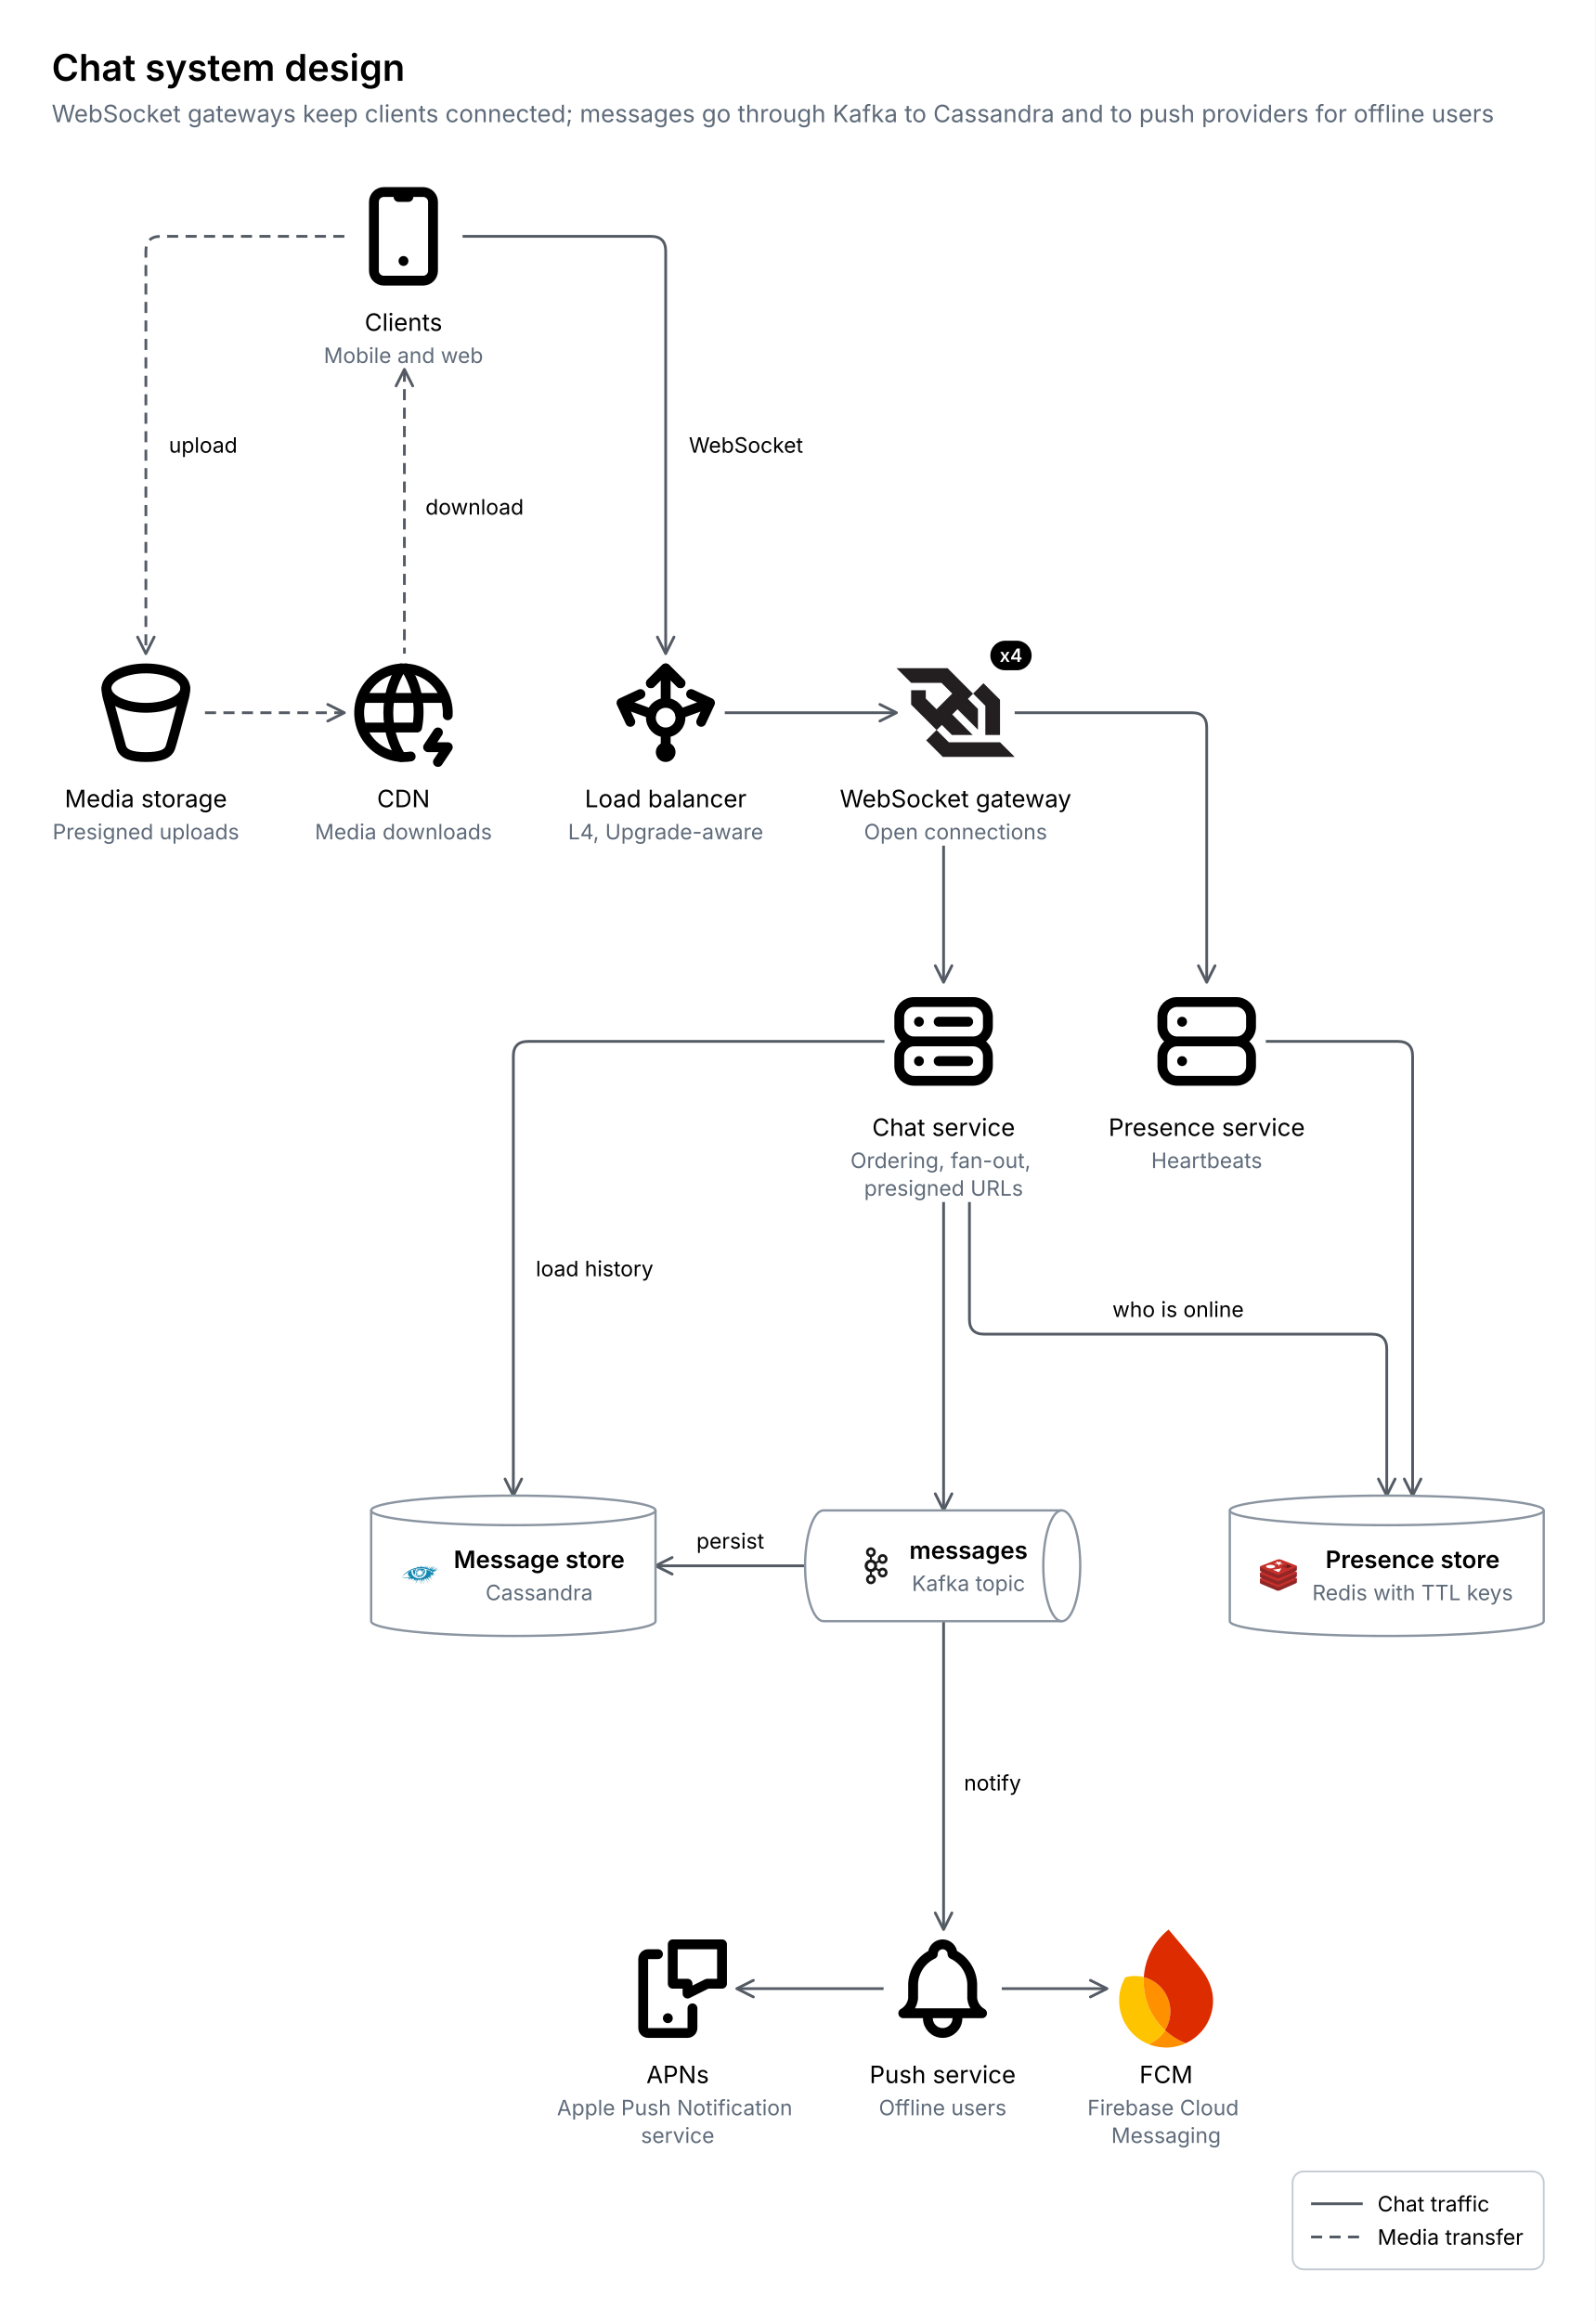
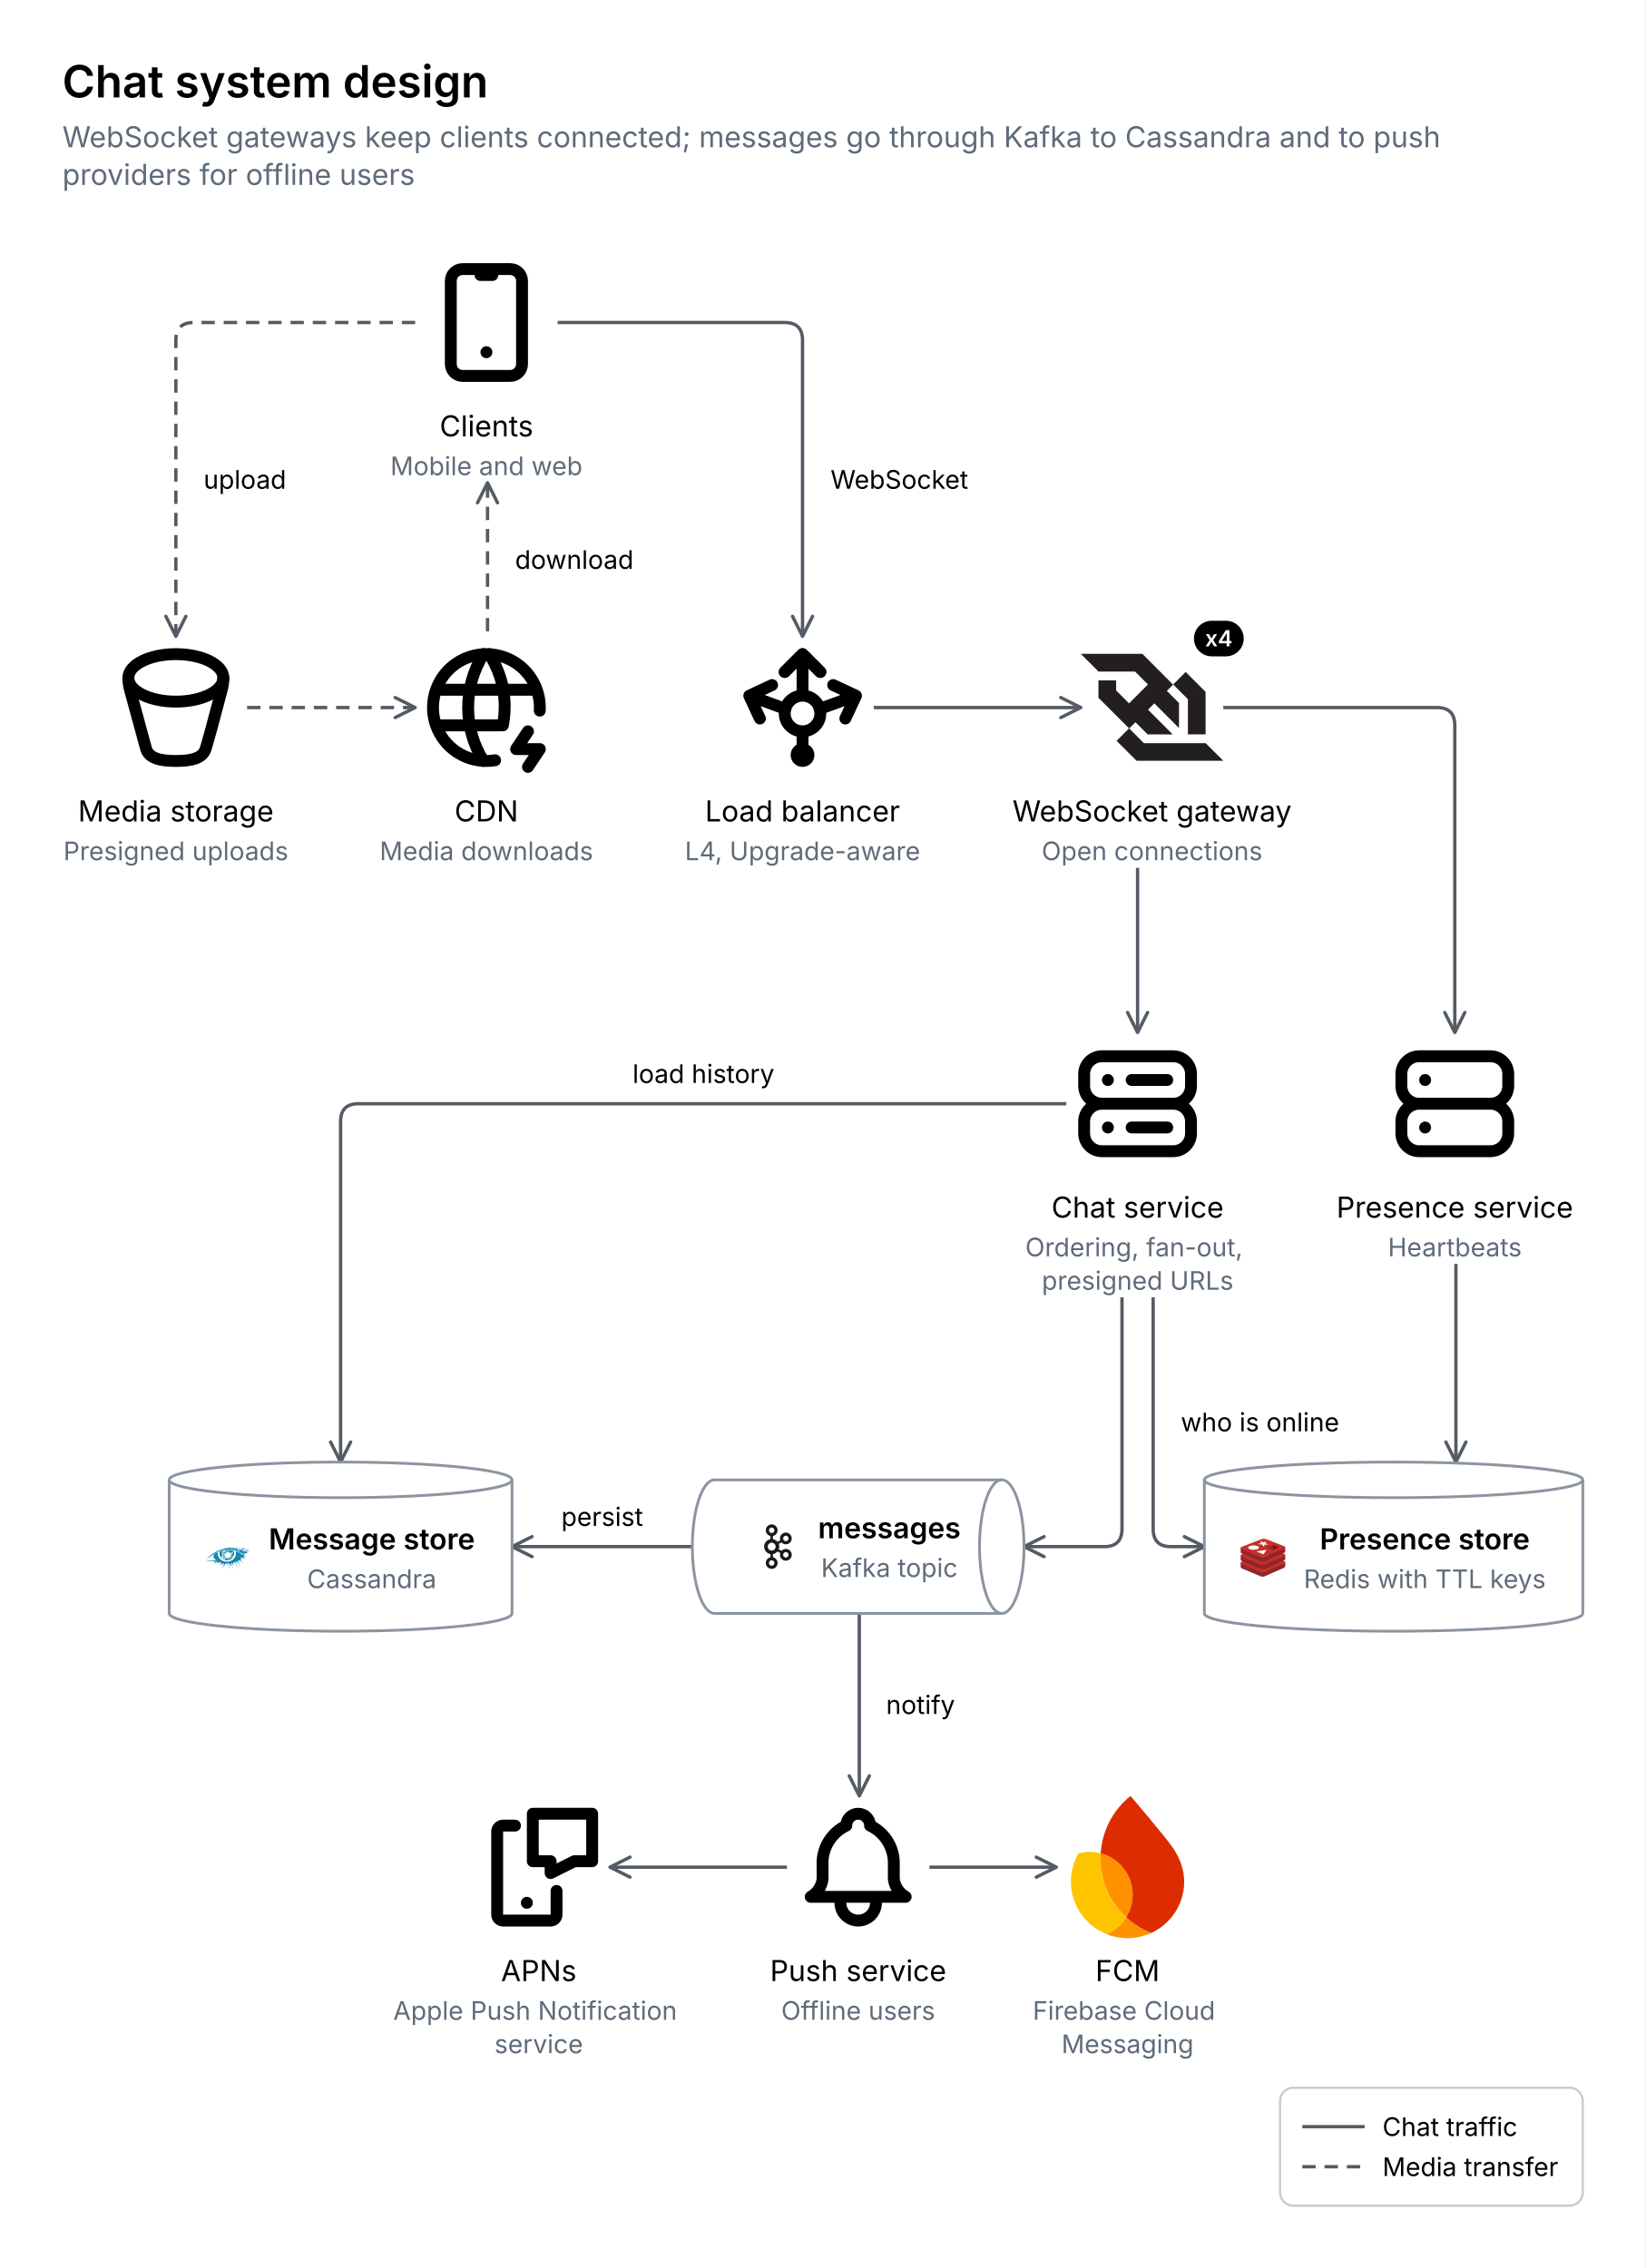
- <svg xmlns="http://www.w3.org/2000/svg" width="864" height="1257" viewBox="0 0 864 1257" role="img" aria-labelledby="system-design-chat-light-d66f54-sdw-title system-design-chat-light-d66f54-sdw-desc" font-family="Inter, 'Segoe UI', -apple-system, BlinkMacSystemFont, Roboto, 'Helvetica Neue', Arial, sans-serif">
+ <svg xmlns="http://www.w3.org/2000/svg" width="739" height="1019" viewBox="0 0 739 1019" role="img" aria-labelledby="system-design-chat-light-d66f54-sdw-title system-design-chat-light-d66f54-sdw-desc" font-family="Inter, 'Segoe UI', -apple-system, BlinkMacSystemFont, Roboto, 'Helvetica Neue', Arial, sans-serif">
  <defs>
    <symbol id="system-design-chat-light-d66f54-s1" viewBox="0 0 24 24" overflow="visible">
      <path fill="none" stroke="#000000" stroke-linecap="round" stroke-linejoin="round" stroke-width="2" d="M6 5a2 2 0 0 1 2-2h8a2 2 0 0 1 2 2v14a2 2 0 0 1-2 2H8a2 2 0 0 1-2-2zm5-1h2m-1 13v.01" />
    </symbol>
    <symbol id="system-design-chat-light-d66f54-s2" viewBox="0 0 24 24" overflow="visible">
      <g fill="none" stroke="#000000" stroke-linecap="round" stroke-linejoin="round" stroke-width="2">
        <path d="M4 7a8 4 0 1 0 16 0A8 4 0 1 0 4 7" />
        <path d="M4 7c0 .664.088 1.324.263 1.965L7 19c.5 1.5 2.239 2 5 2s4.5-.5 5-2q.5-1.5 2.737-10.035A7.5 7.5 0 0 0 20 7" />
      </g>
    </symbol>
    <symbol id="system-design-chat-light-d66f54-s3" viewBox="0 0 24 24" overflow="visible">
      <g fill="none" stroke="#000000" stroke-linecap="round" stroke-linejoin="round" stroke-width="2">
        <path d="M20.985 12.52a9 9 0 1 0-7.52 8.36M3.6 9h16.8M3.6 15h10.9" />
        <path d="M11.5 3a17 17 0 0 0 0 18m1-18c2.313 3.706 3.07 7.856 2.27 12M19 16l-2 3h4l-2 3" />
      </g>
    </symbol>
    <symbol id="system-design-chat-light-d66f54-s4" viewBox="0 0 24 24" overflow="visible">
      <g fill="none" stroke="#000000" stroke-linecap="round" stroke-linejoin="round" stroke-width="2">
        <path d="M9 13a3 3 0 1 0 6 0a3 3 0 1 0-6 0m2 7a1 1 0 1 0 2 0a1 1 0 1 0-2 0m1-4v3m0-9V3M9 6l3-3l3 3m-3 4V3" />
        <path d="m9 6l3-3l3 3m-.106 6.227l6.11-2.224M17.159 8.21l3.845 1.793l-1.793 3.845m-10.11-1.634l-6.075-2.211M6.871 8.21l-3.845 1.793l1.793 3.845" />
      </g>
    </symbol>
    <symbol id="system-design-chat-light-d66f54-s5" viewBox="0 0 256 193" overflow="visible">
      <path fill="#231f20" d="M192.44 144.645h31.78V68.339l-35.805-35.804l-22.472 22.472l26.497 26.497zm31.864 15.931H113.452L86.954 134.08l11.237-11.236l21.885 21.885h45.028l-44.357-44.441l11.32-11.32l44.357 44.358v-45.03l-21.801-21.801l11.152-11.153L110.685 0H0l31.696 31.696v.084h65.74l23.227 23.227l-33.96 33.96L63.476 65.74V47.712h-31.78v31.193l55.007 55.007L64.314 156.3l35.805 35.805H256z" />
    </symbol>
    <symbol id="system-design-chat-light-d66f54-s6" viewBox="0 0 24 24" overflow="visible">
      <path fill="none" stroke="#000000" stroke-linecap="round" stroke-linejoin="round" stroke-width="2" d="M3 7a3 3 0 0 1 3-3h12a3 3 0 0 1 3 3v2a3 3 0 0 1-3 3H6a3 3 0 0 1-3-3zm0 8a3 3 0 0 1 3-3h12a3 3 0 0 1 3 3v2a3 3 0 0 1-3 3H6a3 3 0 0 1-3-3zm4-7v.01M7 16v.01M11 8h6m-6 8h6" />
    </symbol>
    <symbol id="system-design-chat-light-d66f54-s7" viewBox="0 0 24 24" overflow="visible">
      <path fill="none" stroke="#000000" stroke-linecap="round" stroke-linejoin="round" stroke-width="2" d="M3 7a3 3 0 0 1 3-3h12a3 3 0 0 1 3 3v2a3 3 0 0 1-3 3H6a3 3 0 0 1-3-3zm0 8a3 3 0 0 1 3-3h12a3 3 0 0 1 3 3v2a3 3 0 0 1-3 3H6a3 3 0 0 1-3-3zm4-7v.01M7 16v.01" />
    </symbol>
    <symbol id="system-design-chat-light-d66f54-s8" viewBox="0 0 24 24" overflow="visible">
      <path fill="#1287B1" d="M10.374 10.53a3 3 0 0 1-.428-.222l.555.143c0 .02-.01.036-.01.055l-.117.025zm-.283 1.506l-.315.253l.852-1.079l-1.078.391c.002.017.009.033.009.05a.57.57 0 0 1-.184.42q.154.327.375.616a3.2 3.2 0 0 1 .34-.651zm.717-2.347l-.652-.82a.43.43 0 0 1-.506.162c-.054.073-.083.162-.13.24l1.258.463zm-1.666.444c-.07.314-.087.637-.05.956a.57.57 0 0 1 .451.475l.946-.606c-.067-.022-.126-.06-.191-.088l-1.119-.08l.64-.14a3.2 3.2 0 0 1-.668-.554zM20.1 11.648c-.164.202.833 1.022.833 1.022s-1.654-1.022-2.234-.72c-.278.144.574.811 1.175 1.242c-.428-.274-.982-.571-1.175-.408c-.328.277 1.565 2.549 1.565 2.549s-2.145-2.322-2.36-2.209c-.214.114.593 1.224.593 1.224s-1.06-1.16-1.35-.959c-.29.202 1.514 3.218 1.514 3.218s-1.956-3.091-2.763-2.574c1.268 2.782.795 3.18.795 3.18s-.162-2.839-1.742-2.764c-.795.038.379 2.12.379 2.12s-1.08-1.902-1.8-1.864c1.326 2.51.854 3.53.854 3.53s.219-2.143-1.58-3.336c.682.606-.427 3.336-.427 3.336s.976-4.023-.719-3.256c-.268.121-.019 2.007-.019 2.007s-.34-2.158-.851-2.045c-.298.066-1.893 2.99-1.893 2.99s1.306-3.16.908-3.027c-.29.096-.833 1.4-.833 1.4s.265-1.287 0-1.363c-.264-.075-1.74 1.363-1.74 1.363s1.097-1.287.908-1.552c-.287-.402-.623-.42-1.022-.265c-.581.226-1.363 1.287-1.363 1.287s.78-1.074.643-1.476c-.219-.647-2.46 1.249-2.46 1.249s1.325-1.25 1.022-1.514c-.303-.265-1.947-.183-2.46-.185c-1.515-.004-2.039-.36-2.498-.724c1.987.997 3.803-.151 6.094.494l.21.06c-1.3-.558-2.144-1.378-2.226-2.354c-.036-.416.074-.827.297-1.222c.619-.4 1.29-.773 2.06-1.095a4 4 0 0 0-.064.698c0 2.44 2.203 4.417 4.92 4.417s4.92-1.977 4.92-4.417c0-.45-.083-.881-.223-1.29c1.431.404 2.45.968 3.132 1.335c.022.092.045.184.053.279c.024.274-.018.547-.11.814c.095-.147.198-.288.28-.445c.367-.997 1.855.227 1.855.227s-1.085-.454-1.06-.24c.026.215 1.628.96 1.628.96s-1.45-.455-1.362-.114c.088.34 1.817 1.703 1.817 1.703s-1.956-1.489-2.12-1.287zm-7.268 2.65l.042-.008l-.06.01zM9.256 9.753c.12.13.26.234.396.343l.927-.029l-1.064-.788c-.093.154-.195.303-.26.474Zm10.62 3.44c.3.215.54.373.54.373s-.24-.181-.54-.374zM7.507 8.617c-.14.229-.214.492-.215.76a3.99 3.99 0 0 0 2.358 3.64q0-.008.003-.014a3.2 3.2 0 0 1-.58-.788c-.648.099-.926-.794-.336-1.08a3.2 3.2 0 0 1 .138-1.388a3.16 3.16 0 0 1-.52-1.36q-.444.105-.848.23m1.488.82q.163-.36.402-.661a.435.435 0 0 1 .568-.557c.077-.059.166-.099.248-.15a16 16 0 0 0-1.727.284c.114.388.272.76.509 1.084m2.285 3.928c1.4 0 2.633-.723 3.344-1.816a3.4 3.4 0 0 0-1.265-.539l-.297-.023l.916.9l-1.197-.467l.704 1.078l-1.074-.832l-.012.006l.347 1.278l-.596-1.134l-.098 1.33l-.401-1.326l-.472 1.261l.114-1.359l-.015-.008l-.814 1.154l.286-1.067c-.34.322-.605.713-.781 1.146q.143.153.303.29q.484.126 1.008.128m10.145-4.434c.971-.567 1.716-1.955 1.716-1.955s-1.893 1.955-3.205 1.665c1.186-.934 1.766-2.549 1.766-2.549s-1.506 2.325-2.448 2.423c1.086-.959 1.54-2.322 1.54-2.322s-1.237 1.817-2.196 1.944c1.287-1.161 1.338-1.893 1.338-1.893s-1.781 2.302-2.499 1.943c.858-.934 1.439-2.12 1.439-2.12s-1.489 2.019-1.893 1.69c-.277-.05.454-.958.454-.958s-.908.807-1.16.606c.454-.278 1.236-1.64 1.236-1.64S16 7.505 15.621 7.304l.731-1.483s-.73 1.483-1.715 1.23c.454-.58.63-1.112.63-1.112s-.756 1.213-1.69.885c-.22-.077.273-.635.273-.635s-.626.61-1.055.534c-.43-.076.025-.858.025-.858s-.757 1.186-.908 1.136s.075-.833.075-.833s-.555.908-.858.858s0-.934 0-.934s-.328.984-.58.909c-.252-.076-.303-.656-.303-.656s-.068.788-.429.858c-2.725.53-5.728 1.69-9.489 5.45C3.887 10.738 5.3 7.91 11.962 7.659c5.044-.191 7.399 2.137 8.177 2.17C22.51 9.93 24 7.633 24 7.633s-1.489 1.716-2.574 1.3zm-7.74.872l-.608.464v.001l.054.003a3.4 3.4 0 0 0 .554-.468m1.583-.426c0-.536-.237-.929-.594-1.217a3.2 3.2 0 0 1-.165.825a.393.393 0 0 1-.328.681c-.154.233-.34.445-.549.63l.661.034l-.995.237c-.025.018-.045.041-.07.058a3.2 3.2 0 0 1 1.536.691c.32-.574.504-1.235.504-1.94zM10.99 7.996a3.5 3.5 0 0 0-.785.46a.43.43 0 0 1-.013.357l.885.643l.023-.016l-.36-1.262l.627 1.12c.018-.006.04-.006.058-.011l-.02-1.251l.398 1.163l.477-1.15l.016 1.268l.012.007l.713-1.005l-.363 1.218l.009.01l1.04-.69l-.759 1.05l.002.005l.95-.34l.041-.045a.395.395 0 0 1 .394-.632a3.4 3.4 0 0 0 .27-.784a14 14 0 0 0-2.798-.168c-.286.011-.55.033-.817.053" />
    </symbol>
    <symbol id="system-design-chat-light-d66f54-s9" viewBox="0 0 256 413" overflow="visible">
      <path fill="#1a1919" d="M87.932 36.714c-4.55-4.571-10.896-7.394-17.951-7.394c-7.029 0-13.326 2.823-17.822 7.394h-.13c-4.535 4.55-7.358 10.9-7.358 17.93c0 7.055 2.823 13.352 7.359 17.875l.129.102c4.496 4.55 10.793 7.346 17.822 7.346c7.055 0 13.402-2.797 17.951-7.346L88 72.52c4.558-4.523 7.354-10.82 7.354-17.876c0-7.029-2.796-13.38-7.354-17.929zm-17.951 346.64a25.5 25.5 0 0 0 17.951-7.368l.067-.134c4.558-4.487 7.354-10.838 7.354-17.817c0-7.056-2.796-13.38-7.354-17.952h-.067c-4.55-4.625-10.896-7.42-17.951-7.42c-7.029 0-13.326 2.795-17.822 7.42h-.13c-4.535 4.572-7.358 10.896-7.358 17.952c0 6.98 2.823 13.33 7.359 17.817l.129.134a25.15 25.15 0 0 0 17.822 7.368m137.972-76.72c6.275-1.646 11.957-5.673 15.423-11.761l.468-.887c3.082-5.776 3.644-12.44 1.998-18.344c-1.659-6.324-5.735-11.917-11.81-15.418l-.352-.237c-5.918-3.242-12.662-3.947-18.857-2.274c-6.297 1.57-11.952 5.775-15.4 11.814c-3.492 5.981-4.223 12.88-2.55 19.231c1.725 6.244 5.761 11.89 11.796 15.418h.04c6.047 3.475 12.898 4.104 19.244 2.458M95.97 180.387c-6.654-6.637-15.824-10.794-25.988-10.794c-10.124 0-19.272 4.157-25.912 10.794c-6.61 6.614-10.686 15.76-10.686 25.898c0 10.165 4.076 19.339 10.686 26.029c6.64 6.582 15.788 10.712 25.912 10.712c10.164 0 19.334-4.13 25.988-10.712c6.623-6.69 10.7-15.864 10.7-26.029c0-10.137-4.077-19.284-10.7-25.898m-14.61-43.164c14.726 2.426 27.976 9.482 38.087 19.673h.08a72 72 0 0 1 4.625 5.147l25.284-14.629c-3.399-10.271-3.555-21.01-.826-31.072c3.609-13.487 12.35-25.56 25.453-33.137l.433-.26c12.96-7.345 27.696-8.861 41-5.253a54.52 54.52 0 0 1 33.186 25.48v.026c7.529 13.015 9.059 27.96 5.464 41.393c-3.581 13.478-12.363 25.631-25.453 33.155l-3.452 2.043h-.352c-12.109 5.771-25.426 6.663-37.655 3.447c-10.044-2.667-19.258-8.26-26.47-16.23l-25.243 14.585a69.7 69.7 0 0 1 4.509 24.694a70.7 70.7 0 0 1-4.51 24.824l25.244 14.53c7.212-8.072 16.426-13.562 26.47-16.229c13.469-3.684 28.405-2.114 41.46 5.49l.833.393v.053c12.613 7.627 21.078 19.441 24.619 32.767a54.43 54.43 0 0 1-5.464 41.344l-.454.914l-.054-.08c-7.564 12.573-19.48 21.091-32.638 24.695c-13.5 3.554-28.432 2.038-41.473-5.46v-.106c-13.103-7.578-21.844-19.678-25.453-33.133c-2.729-10.035-2.573-20.779.826-31.046l-25.284-14.584c-1.45 1.78-3.02 3.452-4.625 5.071l-.08.076c-10.11 10.142-23.361 17.198-38.088 19.548v29.217c10.494 2.194 19.9 7.448 27.273 14.816l.035.08c9.88 9.825 15.994 23.517 15.994 38.57c0 15.003-6.115 28.61-15.994 38.489l-.035.156c-9.946 9.879-23.598 15.993-38.65 15.993c-14.972 0-28.642-6.114-38.56-15.993h-.036v-.156c-9.893-9.879-16.02-23.486-16.02-38.49a54.26 54.26 0 0 1 16.02-38.569v-.08h.035c7.36-7.368 16.779-12.622 27.246-14.816v-29.217c-14.74-2.35-27.95-9.406-38.048-19.548l-.107-.076C7.89 243.053 0 225.624 0 206.285c0-19.284 7.89-36.714 20.511-49.389h.107c10.098-10.19 23.308-17.247 38.048-19.673v-29.087A55.34 55.34 0 0 1 31.42 93.293h-.035v-.08c-9.893-9.928-16.02-23.518-16.02-38.57c0-14.976 6.127-28.695 16.02-38.574l.035-.049C41.34 6.115 55.01 0 69.98 0c15.053 0 28.705 6.115 38.65 16.02v.05h.036c9.88 9.878 15.994 23.597 15.994 38.573c0 15.052-6.115 28.642-15.994 38.57l-.035.08c-7.373 7.319-16.779 12.568-27.273 14.843zm142.017-19.392l-.21-.312c-3.492-5.882-9.058-9.803-15.213-11.502c-6.346-1.672-13.197-.963-19.284 2.511h.04c-6.075 3.448-10.138 9.094-11.837 15.418a25.3 25.3 0 0 0 2.551 19.231l.116.16a25 25 0 0 0 15.284 11.57a24.83 24.83 0 0 0 19.21-2.48l.325-.156c5.905-3.528 9.838-9.094 11.484-15.208c1.673-6.298 1.008-13.197-2.466-19.232" />
    </symbol>
    <symbol id="system-design-chat-light-d66f54-s10" viewBox="0 0 256 220" overflow="visible">
      <path fill="#912626" d="M245.97 168.943c-13.662 7.121-84.434 36.22-99.501 44.075s-23.437 7.78-35.34 2.09c-11.902-5.69-87.216-36.112-100.783-42.597C3.566 169.271 0 166.535 0 163.951v-25.876s98.05-21.345 113.879-27.024c15.828-5.679 21.32-5.884 34.79-.95c13.472 4.936 94.018 19.468 107.331 24.344l-.006 25.51c.002 2.558-3.07 5.364-10.024 8.988" />
      <path fill="#c6302b" d="M245.965 143.22c-13.661 7.118-84.431 36.218-99.498 44.072c-15.066 7.857-23.436 7.78-35.338 2.09c-11.903-5.686-87.214-36.113-100.78-42.594c-13.566-6.485-13.85-10.948-.524-16.166c13.326-5.22 88.224-34.605 104.055-40.284c15.828-5.677 21.319-5.884 34.789-.948c13.471 4.934 83.819 32.935 97.13 37.81c13.316 4.881 13.827 8.9.166 16.02" />
      <path fill="#912626" d="M245.97 127.074c-13.662 7.122-84.434 36.22-99.501 44.078c-15.067 7.853-23.437 7.777-35.34 2.087c-11.903-5.687-87.216-36.112-100.783-42.597C3.566 127.402 0 124.67 0 122.085V96.206s98.05-21.344 113.879-27.023c15.828-5.679 21.32-5.885 34.79-.95C162.142 73.168 242.688 87.697 256 92.574l-.006 25.513c.002 2.557-3.07 5.363-10.024 8.987" />
      <path fill="#c6302b" d="M245.965 101.351c-13.661 7.12-84.431 36.218-99.498 44.075c-15.066 7.854-23.436 7.777-35.338 2.087c-11.903-5.686-87.214-36.112-100.78-42.594c-13.566-6.483-13.85-10.947-.524-16.167C23.151 83.535 98.05 54.148 113.88 48.47c15.828-5.678 21.319-5.884 34.789-.949c13.471 4.934 83.819 32.933 97.13 37.81c13.316 4.88 13.827 8.9.166 16.02" />
      <path fill="#912626" d="M245.97 83.653c-13.662 7.12-84.434 36.22-99.501 44.078c-15.067 7.854-23.437 7.777-35.34 2.087c-11.903-5.687-87.216-36.113-100.783-42.595C3.566 83.98 0 81.247 0 78.665v-25.88s98.05-21.343 113.879-27.021c15.828-5.68 21.32-5.884 34.79-.95C162.142 29.749 242.688 44.278 256 49.155l-.006 25.512c.002 2.555-3.07 5.361-10.024 8.986" />
      <path fill="#c6302b" d="M245.965 57.93c-13.661 7.12-84.431 36.22-99.498 44.074c-15.066 7.854-23.436 7.777-35.338 2.09C99.227 98.404 23.915 67.98 10.35 61.497S-3.5 50.55 9.825 45.331C23.151 40.113 98.05 10.73 113.88 5.05c15.828-5.679 21.319-5.883 34.789-.948s83.819 32.934 97.13 37.811c13.316 4.876 13.827 8.897.166 16.017" />
      <path fill="#fff" d="m159.283 32.757l-22.01 2.285l-4.927 11.856l-7.958-13.23l-25.415-2.284l18.964-6.839l-5.69-10.498l17.755 6.944l16.738-5.48l-4.524 10.855zm-28.251 57.518L89.955 73.238l58.86-9.035zm-56.95-50.928c17.375 0 31.46 5.46 31.46 12.194c0 6.736-14.085 12.195-31.46 12.195s-31.46-5.46-31.46-12.195c0-6.734 14.085-12.194 31.46-12.194" />
      <path fill="#621b1c" d="m185.295 35.998l34.836 13.766l-34.806 13.753z" />
      <path fill="#9a2928" d="m146.755 51.243l38.54-15.245l.03 27.519l-3.779 1.478z" />
    </symbol>
    <symbol id="system-design-chat-light-d66f54-s11" viewBox="0 0 24 24" overflow="visible">
      <g fill="none" stroke="#000000" stroke-linecap="round" stroke-linejoin="round" stroke-width="2">
        <path d="M11 3h10v8h-3l-4 2v-2h-3z" />
        <path d="M15 16v4a1 1 0 0 1-1 1H6a1 1 0 0 1-1-1V6a1 1 0 0 1 1-1h2m2 13v.01" />
      </g>
    </symbol>
    <symbol id="system-design-chat-light-d66f54-s12" viewBox="0 0 24 24" overflow="visible">
      <path fill="none" stroke="#000000" stroke-linecap="round" stroke-linejoin="round" stroke-width="2" d="M10 5a2 2 0 1 1 4 0a7 7 0 0 1 4 6v3a4 4 0 0 0 2 3H4a4 4 0 0 0 2-3v-3a7 7 0 0 1 4-6M9 17v1a3 3 0 0 0 6 0v-1" />
    </symbol>
    <symbol id="system-design-chat-light-d66f54-s13" viewBox="0 0 256 322" overflow="visible">
      <path fill="#ff9100" d="M80.18 312.295c13.455 5.414 28.05 8.628 43.376 9.163a127.5 127.5 0 0 0 58.098-11.71c-21.145-8.307-40.294-20.455-56.638-35.56c-10.594 16.963-26.263 30.36-44.835 38.107" />
      <path fill="#ffc400" d="M125.013 274.193c-37.307-34.504-59.939-84.444-58.026-139.218c.062-1.78.156-3.557.266-5.334a96.63 96.63 0 0 0-50.456.528C6.838 147.614.828 167.63.079 189.069C-1.853 244.403 31.632 292.75 80.178 312.3c18.572-7.747 34.24-21.13 44.835-38.107" />
      <path fill="#ff9100" d="M125.015 274.191c8.674-13.88 13.933-30.154 14.545-47.687c1.61-46.12-29.394-85.794-72.306-96.865c-.11 1.777-.203 3.555-.265 5.334c-1.913 54.775 20.719 104.714 58.026 139.218" />
      <path fill="#dd2c00" d="M134.761 0c-24.44 19.58-43.738 45.396-55.414 75.136a180.5 180.5 0 0 0-12.113 54.515c42.912 11.07 73.917 50.745 72.306 96.865c-.612 17.532-5.887 33.79-14.545 47.687a180.7 180.7 0 0 0 56.637 35.56c42.441-19.618 72.553-61.833 74.297-111.764c1.129-32.351-11.3-61.184-28.864-85.521C208.517 86.738 134.76 0 134.76 0" />
    </symbol>
  </defs>
-   <rect width="864" height="1257" fill="#ffffff" />
+   <rect width="739" height="1019" fill="#ffffff" />
  <text font-size="20" font-weight="600" fill="#000000">
    <tspan x="28" y="43.78">Chat system design</tspan>
  </text>
  <text font-size="13" fill="#5f6b7a">
-     <tspan x="28" y="66.18">WebSocket gateways keep clients connected; messages go through Kafka to Cassandra and to push providers for offline users</tspan>
+     <tspan x="28" y="66.18">WebSocket gateways keep clients connected; messages go through Kafka to Cassandra and to push</tspan>
+     <tspan x="28" y="83.08">providers for offline users</tspan>
  </text>
  <g id="system-design-chat-light-d66f54-e-e1">
-     <path d="M250.5 128 L352.5 128 Q360.5 128 360.5 136 L360.5 353.25" fill="none" stroke="#545b64" stroke-width="1.5" stroke-linejoin="round" />
-     <path d="M356 345 L360.5 354 L365 345" fill="none" stroke="#545b64" stroke-width="1.5" stroke-linecap="round" stroke-linejoin="round" />
+     <path d="M250.5 144.9 L352.5 144.9 Q360.5 144.9 360.5 152.9 L360.5 285.15" fill="none" stroke="#545b64" stroke-width="1.5" stroke-linejoin="round" />
+     <path d="M356 276.9 L360.5 285.9 L365 276.9" fill="none" stroke="#545b64" stroke-width="1.5" stroke-linecap="round" stroke-linejoin="round" />
  </g>
  <g id="system-design-chat-light-d66f54-e-e2">
-     <path d="M392.5 386 L484.75 386" fill="none" stroke="#545b64" stroke-width="1.5" stroke-linejoin="round" />
-     <path d="M476.5 390.5 L485.5 386 L476.5 381.5" fill="none" stroke="#545b64" stroke-width="1.5" stroke-linecap="round" stroke-linejoin="round" />
+     <path d="M392.5 317.9 L484.75 317.9" fill="none" stroke="#545b64" stroke-width="1.5" stroke-linejoin="round" />
+     <path d="M476.5 322.4 L485.5 317.9 L476.5 313.4" fill="none" stroke="#545b64" stroke-width="1.5" stroke-linecap="round" stroke-linejoin="round" />
  </g>
  <g id="system-design-chat-light-d66f54-e-e3">
-     <path d="M511 458 L511 531.25" fill="none" stroke="#545b64" stroke-width="1.5" stroke-linejoin="round" />
-     <path d="M506.5 523 L511 532 L515.5 523" fill="none" stroke="#545b64" stroke-width="1.5" stroke-linecap="round" stroke-linejoin="round" />
+     <path d="M511 389.9 L511 463.15" fill="none" stroke="#545b64" stroke-width="1.5" stroke-linejoin="round" />
+     <path d="M506.5 454.9 L511 463.9 L515.5 454.9" fill="none" stroke="#545b64" stroke-width="1.5" stroke-linecap="round" stroke-linejoin="round" />
  </g>
  <g id="system-design-chat-light-d66f54-e-e4">
-     <path d="M549.5 386 L645.5 386 Q653.5 386 653.5 394 L653.5 531.25" fill="none" stroke="#545b64" stroke-width="1.5" stroke-linejoin="round" />
-     <path d="M649 523 L653.5 532 L658 523" fill="none" stroke="#545b64" stroke-width="1.5" stroke-linecap="round" stroke-linejoin="round" />
+     <path d="M549.5 317.9 L645.5 317.9 Q653.5 317.9 653.5 325.9 L653.5 463.15" fill="none" stroke="#545b64" stroke-width="1.5" stroke-linejoin="round" />
+     <path d="M649 454.9 L653.5 463.9 L658 454.9" fill="none" stroke="#545b64" stroke-width="1.5" stroke-linecap="round" stroke-linejoin="round" />
  </g>
  <g id="system-design-chat-light-d66f54-e-e5">
-     <path d="M685.5 564 L757 564 Q765 564 765 572 L765 809.25" fill="none" stroke="#545b64" stroke-width="1.5" stroke-linejoin="round" />
-     <path d="M760.5 801 L765 810 L769.5 801" fill="none" stroke="#545b64" stroke-width="1.5" stroke-linecap="round" stroke-linejoin="round" />
+     <path d="M654 567.9 L654 656.15" fill="none" stroke="#545b64" stroke-width="1.5" stroke-linejoin="round" />
+     <path d="M649.5 647.9 L654 656.9 L658.5 647.9" fill="none" stroke="#545b64" stroke-width="1.5" stroke-linecap="round" stroke-linejoin="round" />
  </g>
  <g id="system-design-chat-light-d66f54-e-e6">
-     <path d="M525 651 L525 714.55 Q525 722.55 533 722.55 L743 722.55 Q751 722.55 751 730.55 L751 809.25" fill="none" stroke="#545b64" stroke-width="1.5" stroke-linejoin="round" />
-     <path d="M746.5 801 L751 810 L755.5 801" fill="none" stroke="#545b64" stroke-width="1.5" stroke-linecap="round" stroke-linejoin="round" />
+     <path d="M518 582.9 L518 686.9 Q518 694.9 526 694.9 L540.25 694.9" fill="none" stroke="#545b64" stroke-width="1.5" stroke-linejoin="round" />
+     <path d="M532 699.4 L541 694.9 L532 690.4" fill="none" stroke="#545b64" stroke-width="1.5" stroke-linecap="round" stroke-linejoin="round" />
  </g>
  <g id="system-design-chat-light-d66f54-e-e7">
-     <path d="M479 564 L286 564 Q278 564 278 572 L278 809.25" fill="none" stroke="#545b64" stroke-width="1.5" stroke-linejoin="round" />
-     <path d="M273.5 801 L278 810 L282.5 801" fill="none" stroke="#545b64" stroke-width="1.5" stroke-linecap="round" stroke-linejoin="round" />
+     <path d="M479 495.9 L161 495.9 Q153 495.9 153 503.9 L153 656.15" fill="none" stroke="#545b64" stroke-width="1.5" stroke-linejoin="round" />
+     <path d="M148.5 647.9 L153 656.9 L157.5 647.9" fill="none" stroke="#545b64" stroke-width="1.5" stroke-linecap="round" stroke-linejoin="round" />
  </g>
  <g id="system-design-chat-light-d66f54-e-e8">
-     <path d="M511 651 L511 817.25" fill="none" stroke="#545b64" stroke-width="1.5" stroke-linejoin="round" />
-     <path d="M506.5 809 L511 818 L515.5 809" fill="none" stroke="#545b64" stroke-width="1.5" stroke-linecap="round" stroke-linejoin="round" />
+     <path d="M504 582.9 L504 686.9 Q504 694.9 496 694.9 L460.75 694.9" fill="none" stroke="#545b64" stroke-width="1.5" stroke-linejoin="round" />
+     <path d="M469 690.4 L460 694.9 L469 699.4" fill="none" stroke="#545b64" stroke-width="1.5" stroke-linecap="round" stroke-linejoin="round" />
  </g>
  <g id="system-design-chat-light-d66f54-e-e9">
-     <path d="M436 848 L355.75 848" fill="none" stroke="#545b64" stroke-width="1.5" stroke-linejoin="round" />
-     <path d="M364 843.5 L355 848 L364 852.5" fill="none" stroke="#545b64" stroke-width="1.5" stroke-linecap="round" stroke-linejoin="round" />
+     <path d="M311 694.9 L230.75 694.9" fill="none" stroke="#545b64" stroke-width="1.5" stroke-linejoin="round" />
+     <path d="M239 690.4 L230 694.9 L239 699.4" fill="none" stroke="#545b64" stroke-width="1.5" stroke-linecap="round" stroke-linejoin="round" />
  </g>
  <g id="system-design-chat-light-d66f54-e-e10">
-     <path d="M511 878 L511 1044.25" fill="none" stroke="#545b64" stroke-width="1.5" stroke-linejoin="round" />
-     <path d="M506.5 1036 L511 1045 L515.5 1036" fill="none" stroke="#545b64" stroke-width="1.5" stroke-linecap="round" stroke-linejoin="round" />
+     <path d="M386 724.9 L386 806.15" fill="none" stroke="#545b64" stroke-width="1.5" stroke-linejoin="round" />
+     <path d="M381.5 797.9 L386 806.9 L390.5 797.9" fill="none" stroke="#545b64" stroke-width="1.5" stroke-linecap="round" stroke-linejoin="round" />
  </g>
  <g id="system-design-chat-light-d66f54-e-e11">
-     <path d="M478.5 1077 L399.75 1077" fill="none" stroke="#545b64" stroke-width="1.5" stroke-linejoin="round" />
-     <path d="M408 1072.5 L399 1077 L408 1081.5" fill="none" stroke="#545b64" stroke-width="1.5" stroke-linecap="round" stroke-linejoin="round" />
+     <path d="M353.5 838.9 L274.75 838.9" fill="none" stroke="#545b64" stroke-width="1.5" stroke-linejoin="round" />
+     <path d="M283 834.4 L274 838.9 L283 843.4" fill="none" stroke="#545b64" stroke-width="1.5" stroke-linecap="round" stroke-linejoin="round" />
  </g>
  <g id="system-design-chat-light-d66f54-e-e12">
-     <path d="M542.5 1077 L598.75 1077" fill="none" stroke="#545b64" stroke-width="1.5" stroke-linejoin="round" />
-     <path d="M590.5 1081.5 L599.5 1077 L590.5 1072.5" fill="none" stroke="#545b64" stroke-width="1.5" stroke-linecap="round" stroke-linejoin="round" />
+     <path d="M417.5 838.9 L473.75 838.9" fill="none" stroke="#545b64" stroke-width="1.5" stroke-linejoin="round" />
+     <path d="M465.5 843.4 L474.5 838.9 L465.5 834.4" fill="none" stroke="#545b64" stroke-width="1.5" stroke-linecap="round" stroke-linejoin="round" />
  </g>
  <g id="system-design-chat-light-d66f54-e-e13">
-     <path d="M186.5 128 L87 128 Q79 128 79 136 L79 353.25" fill="none" stroke="#545b64" stroke-width="1.5" stroke-linejoin="round" stroke-dasharray="6 4" />
-     <path d="M74.5 345 L79 354 L83.5 345" fill="none" stroke="#545b64" stroke-width="1.5" stroke-linecap="round" stroke-linejoin="round" />
+     <path d="M186.5 144.9 L87 144.9 Q79 144.9 79 152.9 L79 285.15" fill="none" stroke="#545b64" stroke-width="1.5" stroke-linejoin="round" stroke-dasharray="6 4" />
+     <path d="M74.5 276.9 L79 285.9 L83.5 276.9" fill="none" stroke="#545b64" stroke-width="1.5" stroke-linecap="round" stroke-linejoin="round" />
  </g>
  <g id="system-design-chat-light-d66f54-e-e14">
-     <path d="M111 386 L185.75 386" fill="none" stroke="#545b64" stroke-width="1.5" stroke-linejoin="round" stroke-dasharray="6 4" />
-     <path d="M177.5 390.5 L186.5 386 L177.5 381.5" fill="none" stroke="#545b64" stroke-width="1.5" stroke-linecap="round" stroke-linejoin="round" />
+     <path d="M111 317.9 L185.75 317.9" fill="none" stroke="#545b64" stroke-width="1.5" stroke-linejoin="round" stroke-dasharray="6 4" />
+     <path d="M177.5 322.4 L186.5 317.9 L177.5 313.4" fill="none" stroke="#545b64" stroke-width="1.5" stroke-linecap="round" stroke-linejoin="round" />
  </g>
  <g id="system-design-chat-light-d66f54-e-e15">
-     <path d="M219 200.75 L219 354" fill="none" stroke="#545b64" stroke-width="1.5" stroke-linejoin="round" stroke-dasharray="6 4" />
-     <path d="M223.5 209 L219 200 L214.5 209" fill="none" stroke="#545b64" stroke-width="1.5" stroke-linecap="round" stroke-linejoin="round" />
+     <path d="M219 217.65 L219 285.9" fill="none" stroke="#545b64" stroke-width="1.5" stroke-linejoin="round" stroke-dasharray="6 4" />
+     <path d="M223.5 225.9 L219 216.9 L214.5 225.9" fill="none" stroke="#545b64" stroke-width="1.5" stroke-linecap="round" stroke-linejoin="round" />
  </g>
  <g id="system-design-chat-light-d66f54-el-e1">
-     <rect x="366.5" y="230.5" width="75" height="21" rx="4" fill="#ffffff" fill-opacity="0.92" />
-     <text font-size="11.5" fill="#000000" text-anchor="middle">
-       <tspan x="404" y="245.18">WebSocket</tspan>
+     <rect x="366.5" y="204.9" width="75" height="21" rx="4" fill="#ffffff" fill-opacity="0.92" />
+     <text font-size="11.5" fill="#000000" text-anchor="middle">
+       <tspan x="404" y="219.58">WebSocket</tspan>
    </text>
  </g>
  <g id="system-design-chat-light-d66f54-el-e6">
-     <rect x="596" y="698.55" width="84" height="21" rx="4" fill="#ffffff" fill-opacity="0.92" />
-     <text font-size="11.5" fill="#000000" text-anchor="middle">
-       <tspan x="638" y="713.23">who is online</tspan>
+     <rect x="524" y="628.4" width="84" height="21" rx="4" fill="#ffffff" fill-opacity="0.92" />
+     <text font-size="11.5" fill="#000000" text-anchor="middle">
+       <tspan x="566" y="643.08">who is online</tspan>
    </text>
  </g>
  <g id="system-design-chat-light-d66f54-el-e7">
-     <rect x="284" y="676.5" width="76" height="21" rx="4" fill="#ffffff" fill-opacity="0.92" />
-     <text font-size="11.5" fill="#000000" text-anchor="middle">
-       <tspan x="322" y="691.18">load history</tspan>
+     <rect x="278" y="471.9" width="76" height="21" rx="4" fill="#ffffff" fill-opacity="0.92" />
+     <text font-size="11.5" fill="#000000" text-anchor="middle">
+       <tspan x="316" y="486.58">load history</tspan>
    </text>
  </g>
  <g id="system-design-chat-light-d66f54-el-e9">
-     <rect x="371" y="824" width="49" height="21" rx="4" fill="#ffffff" fill-opacity="0.92" />
-     <text font-size="11.5" fill="#000000" text-anchor="middle">
-       <tspan x="395.5" y="838.68">persist</tspan>
+     <rect x="246" y="670.9" width="49" height="21" rx="4" fill="#ffffff" fill-opacity="0.92" />
+     <text font-size="11.5" fill="#000000" text-anchor="middle">
+       <tspan x="270.5" y="685.58">persist</tspan>
    </text>
  </g>
  <g id="system-design-chat-light-d66f54-el-e10">
-     <rect x="516" y="955" width="43" height="21" rx="4" fill="#ffffff" fill-opacity="0.92" />
-     <text font-size="11.5" fill="#000000" text-anchor="middle">
-       <tspan x="537.5" y="969.68">notify</tspan>
+     <rect x="392" y="755.4" width="43" height="21" rx="4" fill="#ffffff" fill-opacity="0.92" />
+     <text font-size="11.5" fill="#000000" text-anchor="middle">
+       <tspan x="413.5" y="770.08">notify</tspan>
    </text>
  </g>
  <g id="system-design-chat-light-d66f54-el-e13">
-     <rect x="85" y="230.5" width="50" height="21" rx="4" fill="#ffffff" fill-opacity="0.92" />
-     <text font-size="11.5" fill="#000000" text-anchor="middle">
-       <tspan x="110" y="245.18">upload</tspan>
+     <rect x="85" y="204.9" width="50" height="21" rx="4" fill="#ffffff" fill-opacity="0.92" />
+     <text font-size="11.5" fill="#000000" text-anchor="middle">
+       <tspan x="110" y="219.58">upload</tspan>
    </text>
  </g>
  <g id="system-design-chat-light-d66f54-el-e15">
-     <rect x="224" y="264" width="66" height="21" rx="4" fill="#ffffff" fill-opacity="0.92" />
-     <text font-size="11.5" fill="#000000" text-anchor="middle">
-       <tspan x="257" y="278.68">download</tspan>
+     <rect x="225" y="240.9" width="66" height="21" rx="4" fill="#ffffff" fill-opacity="0.92" />
+     <text font-size="11.5" fill="#000000" text-anchor="middle">
+       <tspan x="258" y="255.58">download</tspan>
    </text>
  </g>
  <g id="system-design-chat-light-d66f54-n-clients">
-     <use href="#system-design-chat-light-d66f54-s1" x="186.5" y="96" width="64" height="64" />
-     <text font-size="13" fill="#000000" text-anchor="middle">
-       <tspan x="218.51" y="179.18">Clients</tspan>
-     </text>
-     <text font-size="11.5" fill="#5f6b7a" text-anchor="middle">
-       <tspan x="218.5" y="196.58">Mobile and web</tspan>
+     <use href="#system-design-chat-light-d66f54-s1" x="186.5" y="112.9" width="64" height="64" />
+     <text font-size="13" fill="#000000" text-anchor="middle">
+       <tspan x="218.51" y="196.08">Clients</tspan>
+     </text>
+     <text font-size="11.5" fill="#5f6b7a" text-anchor="middle">
+       <tspan x="218.5" y="213.48">Mobile and web</tspan>
    </text>
  </g>
  <g id="system-design-chat-light-d66f54-n-media">
-     <use href="#system-design-chat-light-d66f54-s2" x="47" y="354" width="64" height="64" />
-     <text font-size="13" fill="#000000" text-anchor="middle">
-       <tspan x="79" y="437.18">Media storage</tspan>
-     </text>
-     <text font-size="11.5" fill="#5f6b7a" text-anchor="middle">
-       <tspan x="79" y="454.58">Presigned uploads</tspan>
+     <use href="#system-design-chat-light-d66f54-s2" x="47" y="285.9" width="64" height="64" />
+     <text font-size="13" fill="#000000" text-anchor="middle">
+       <tspan x="79" y="369.08">Media storage</tspan>
+     </text>
+     <text font-size="11.5" fill="#5f6b7a" text-anchor="middle">
+       <tspan x="79" y="386.48">Presigned uploads</tspan>
    </text>
  </g>
  <g id="system-design-chat-light-d66f54-n-cdn">
-     <use href="#system-design-chat-light-d66f54-s3" x="186.5" y="354" width="64" height="64" />
-     <text font-size="13" fill="#000000" text-anchor="middle">
-       <tspan x="218.5" y="437.18">CDN</tspan>
-     </text>
-     <text font-size="11.5" fill="#5f6b7a" text-anchor="middle">
-       <tspan x="218.49" y="454.58">Media downloads</tspan>
+     <use href="#system-design-chat-light-d66f54-s3" x="186.5" y="285.9" width="64" height="64" />
+     <text font-size="13" fill="#000000" text-anchor="middle">
+       <tspan x="218.5" y="369.08">CDN</tspan>
+     </text>
+     <text font-size="11.5" fill="#5f6b7a" text-anchor="middle">
+       <tspan x="218.49" y="386.48">Media downloads</tspan>
    </text>
  </g>
  <g id="system-design-chat-light-d66f54-n-lb">
-     <use href="#system-design-chat-light-d66f54-s4" x="328.5" y="354" width="64" height="64" />
-     <text font-size="13" fill="#000000" text-anchor="middle">
-       <tspan x="360.5" y="437.18">Load balancer</tspan>
-     </text>
-     <text font-size="11.5" fill="#5f6b7a" text-anchor="middle">
-       <tspan x="360.5" y="454.58">L4, Upgrade-aware</tspan>
+     <use href="#system-design-chat-light-d66f54-s4" x="328.5" y="285.9" width="64" height="64" />
+     <text font-size="13" fill="#000000" text-anchor="middle">
+       <tspan x="360.5" y="369.08">Load balancer</tspan>
+     </text>
+     <text font-size="11.5" fill="#5f6b7a" text-anchor="middle">
+       <tspan x="360.5" y="386.48">L4, Upgrade-aware</tspan>
    </text>
  </g>
  <g id="system-design-chat-light-d66f54-n-gateway">
-     <use href="#system-design-chat-light-d66f54-s5" x="485.5" y="354" width="64" height="64" />
-     <text font-size="13" fill="#000000" text-anchor="middle">
-       <tspan x="517.5" y="437.18">WebSocket gateway</tspan>
-     </text>
-     <text font-size="11.5" fill="#5f6b7a" text-anchor="middle">
-       <tspan x="517.5" y="454.58">Open connections</tspan>
-     </text>
-     <rect x="536.33" y="347" width="22.35" height="16" rx="8" fill="#000000" />
-     <text x="547.51" y="358.5" font-size="10" font-weight="600" fill="#ffffff" text-anchor="middle">x4</text>
+     <use href="#system-design-chat-light-d66f54-s5" x="485.5" y="285.9" width="64" height="64" />
+     <text font-size="13" fill="#000000" text-anchor="middle">
+       <tspan x="517.5" y="369.08">WebSocket gateway</tspan>
+     </text>
+     <text font-size="11.5" fill="#5f6b7a" text-anchor="middle">
+       <tspan x="517.5" y="386.48">Open connections</tspan>
+     </text>
+     <rect x="536.33" y="278.9" width="22.35" height="16" rx="8" fill="#000000" />
+     <text x="547.51" y="290.4" font-size="10" font-weight="600" fill="#ffffff" text-anchor="middle">x4</text>
  </g>
  <g id="system-design-chat-light-d66f54-n-chat">
-     <use href="#system-design-chat-light-d66f54-s6" x="479" y="532" width="64" height="64" />
-     <text font-size="13" fill="#000000" text-anchor="middle">
-       <tspan x="511.01" y="615.18">Chat service</tspan>
-     </text>
-     <text font-size="11.5" fill="#5f6b7a" text-anchor="middle">
-       <tspan x="511.01" y="632.58">Ordering, fan-out,</tspan>
-       <tspan x="511.01" y="647.58">presigned URLs</tspan>
+     <use href="#system-design-chat-light-d66f54-s6" x="479" y="463.9" width="64" height="64" />
+     <text font-size="13" fill="#000000" text-anchor="middle">
+       <tspan x="511.01" y="547.08">Chat service</tspan>
+     </text>
+     <text font-size="11.5" fill="#5f6b7a" text-anchor="middle">
+       <tspan x="511.01" y="564.48">Ordering, fan-out,</tspan>
+       <tspan x="511.01" y="579.48">presigned URLs</tspan>
    </text>
  </g>
  <g id="system-design-chat-light-d66f54-n-presence">
-     <use href="#system-design-chat-light-d66f54-s7" x="621.5" y="532" width="64" height="64" />
-     <text font-size="13" fill="#000000" text-anchor="middle">
-       <tspan x="653.5" y="615.18">Presence service</tspan>
-     </text>
-     <text font-size="11.5" fill="#5f6b7a" text-anchor="middle">
-       <tspan x="653.5" y="632.58">Heartbeats</tspan>
+     <use href="#system-design-chat-light-d66f54-s7" x="621.5" y="463.9" width="64" height="64" />
+     <text font-size="13" fill="#000000" text-anchor="middle">
+       <tspan x="653.5" y="547.08">Presence service</tspan>
+     </text>
+     <text font-size="11.5" fill="#5f6b7a" text-anchor="middle">
+       <tspan x="653.5" y="564.48">Heartbeats</tspan>
    </text>
  </g>
  <g id="system-design-chat-light-d66f54-n-history">
    <g fill="#ffffff" stroke="#8b95a1" stroke-width="1.25">
-       <path d="M201 818 A77 8 0 0 1 355 818 V878 A77 8 0 0 1 201 878 Z" />
-       <path d="M201 818 A77 8 0 0 0 355 818" fill="none" />
+       <path d="M76 664.9 A77 8 0 0 1 230 664.9 V724.9 A77 8 0 0 1 76 724.9 Z" />
+       <path d="M76 664.9 A77 8 0 0 0 230 664.9" fill="none" />
    </g>
-     <use href="#system-design-chat-light-d66f54-s8" x="217.49" y="843" width="20" height="20" />
+     <use href="#system-design-chat-light-d66f54-s8" x="92.49" y="689.9" width="20" height="20" />
    <text font-size="13" font-weight="600" fill="#000000" text-anchor="middle">
-       <tspan x="292" y="849.23">Message store</tspan>
-     </text>
-     <text font-size="11.5" fill="#5f6b7a" text-anchor="middle">
-       <tspan x="292" y="866.63">Cassandra</tspan>
+       <tspan x="167" y="696.13">Message store</tspan>
+     </text>
+     <text font-size="11.5" fill="#5f6b7a" text-anchor="middle">
+       <tspan x="167" y="713.53">Cassandra</tspan>
    </text>
  </g>
  <g id="system-design-chat-light-d66f54-n-topic">
    <g fill="#ffffff" stroke="#8b95a1" stroke-width="1.25">
-       <path d="M446 818 H575 A10 30 0 0 1 575 878 H446 A10 30 0 0 1 446 818 Z" />
-       <path d="M575 818 A10 30 0 0 0 575 878" fill="none" />
+       <path d="M321 664.9 H450 A10 30 0 0 1 450 724.9 H321 A10 30 0 0 1 321 664.9 Z" />
+       <path d="M450 664.9 A10 30 0 0 0 450 724.9" fill="none" />
    </g>
-     <use href="#system-design-chat-light-d66f54-s9" x="464.45" y="838" width="20" height="20" />
+     <use href="#system-design-chat-light-d66f54-s9" x="339.45" y="684.9" width="20" height="20" />
    <text font-size="13" font-weight="600" fill="#000000" text-anchor="middle">
-       <tspan x="524.5" y="844.23">messages</tspan>
-     </text>
-     <text font-size="11.5" fill="#5f6b7a" text-anchor="middle">
-       <tspan x="524.5" y="861.63">Kafka topic</tspan>
+       <tspan x="399.5" y="691.13">messages</tspan>
+     </text>
+     <text font-size="11.5" fill="#5f6b7a" text-anchor="middle">
+       <tspan x="399.5" y="708.53">Kafka topic</tspan>
    </text>
  </g>
  <g id="system-design-chat-light-d66f54-n-status">
    <g fill="#ffffff" stroke="#8b95a1" stroke-width="1.25">
-       <path d="M666 818 A85 8 0 0 1 836 818 V878 A85 8 0 0 1 666 878 Z" />
-       <path d="M666 818 A85 8 0 0 0 836 818" fill="none" />
+       <path d="M541 664.9 A85 8 0 0 1 711 664.9 V724.9 A85 8 0 0 1 541 724.9 Z" />
+       <path d="M541 664.9 A85 8 0 0 0 711 664.9" fill="none" />
    </g>
-     <use href="#system-design-chat-light-d66f54-s10" x="682.32" y="843" width="20" height="20" />
+     <use href="#system-design-chat-light-d66f54-s10" x="557.32" y="689.9" width="20" height="20" />
    <text font-size="13" font-weight="600" fill="#000000" text-anchor="middle">
-       <tspan x="765" y="849.23">Presence store</tspan>
-     </text>
-     <text font-size="11.5" fill="#5f6b7a" text-anchor="middle">
-       <tspan x="765" y="866.63">Redis with TTL keys</tspan>
+       <tspan x="640" y="696.13">Presence store</tspan>
+     </text>
+     <text font-size="11.5" fill="#5f6b7a" text-anchor="middle">
+       <tspan x="640" y="713.53">Redis with TTL keys</tspan>
    </text>
  </g>
  <g id="system-design-chat-light-d66f54-n-apns">
-     <use href="#system-design-chat-light-d66f54-s11" x="335" y="1045" width="64" height="64" />
-     <text font-size="13" fill="#000000" text-anchor="middle">
-       <tspan x="367.01" y="1128.18">APNs</tspan>
-     </text>
-     <text font-size="11.5" fill="#5f6b7a" text-anchor="middle">
-       <tspan x="367" y="1145.58">Apple Push Notification</tspan>
-       <tspan x="367" y="1160.58">service</tspan>
+     <use href="#system-design-chat-light-d66f54-s11" x="210" y="806.9" width="64" height="64" />
+     <text font-size="13" fill="#000000" text-anchor="middle">
+       <tspan x="242.01" y="890.08">APNs</tspan>
+     </text>
+     <text font-size="11.5" fill="#5f6b7a" text-anchor="middle">
+       <tspan x="242" y="907.48">Apple Push Notification</tspan>
+       <tspan x="242" y="922.48">service</tspan>
    </text>
  </g>
  <g id="system-design-chat-light-d66f54-n-push">
-     <use href="#system-design-chat-light-d66f54-s12" x="478.5" y="1045" width="64" height="64" />
-     <text font-size="13" fill="#000000" text-anchor="middle">
-       <tspan x="510.5" y="1128.18">Push service</tspan>
-     </text>
-     <text font-size="11.5" fill="#5f6b7a" text-anchor="middle">
-       <tspan x="510.49" y="1145.58">Offline users</tspan>
+     <use href="#system-design-chat-light-d66f54-s12" x="353.5" y="806.9" width="64" height="64" />
+     <text font-size="13" fill="#000000" text-anchor="middle">
+       <tspan x="385.5" y="890.08">Push service</tspan>
+     </text>
+     <text font-size="11.5" fill="#5f6b7a" text-anchor="middle">
+       <tspan x="385.49" y="907.48">Offline users</tspan>
    </text>
  </g>
  <g id="system-design-chat-light-d66f54-n-fcm">
-     <use href="#system-design-chat-light-d66f54-s13" x="599.5" y="1045" width="64" height="64" />
-     <text font-size="13" fill="#000000" text-anchor="middle">
-       <tspan x="631.5" y="1128.18">FCM</tspan>
-     </text>
-     <text font-size="11.5" fill="#5f6b7a" text-anchor="middle">
-       <tspan x="631.5" y="1145.58">Firebase Cloud</tspan>
-       <tspan x="631.5" y="1160.58">Messaging</tspan>
+     <use href="#system-design-chat-light-d66f54-s13" x="474.5" y="806.9" width="64" height="64" />
+     <text font-size="13" fill="#000000" text-anchor="middle">
+       <tspan x="506.5" y="890.08">FCM</tspan>
+     </text>
+     <text font-size="11.5" fill="#5f6b7a" text-anchor="middle">
+       <tspan x="506.5" y="907.48">Firebase Cloud</tspan>
+       <tspan x="506.5" y="922.48">Messaging</tspan>
    </text>
  </g>
  <g id="system-design-chat-light-d66f54-legend">
-     <rect x="700" y="1176" width="136" height="53" rx="6" fill="#ffffff" stroke="#c6ccd4" stroke-width="1" />
-     <path d="M710 1193.5 H738" fill="none" stroke="#545b64" stroke-width="1.5" />
+     <rect x="575" y="938" width="136" height="53" rx="6" fill="#ffffff" stroke="#c6ccd4" stroke-width="1" />
+     <path d="M585 955.5 H613" fill="none" stroke="#545b64" stroke-width="1.5" />
    <text font-size="11.5" fill="#000000">
-       <tspan x="746" y="1197.68">Chat traffic</tspan>
-     </text>
-     <path d="M710 1211.5 H738" fill="none" stroke="#545b64" stroke-width="1.5" stroke-dasharray="6 4" />
+       <tspan x="621" y="959.68">Chat traffic</tspan>
+     </text>
+     <path d="M585 973.5 H613" fill="none" stroke="#545b64" stroke-width="1.5" stroke-dasharray="6 4" />
    <text font-size="11.5" fill="#000000">
-       <tspan x="746" y="1215.68">Media transfer</tspan>
+       <tspan x="621" y="977.68">Media transfer</tspan>
    </text>
  </g>
</svg>
